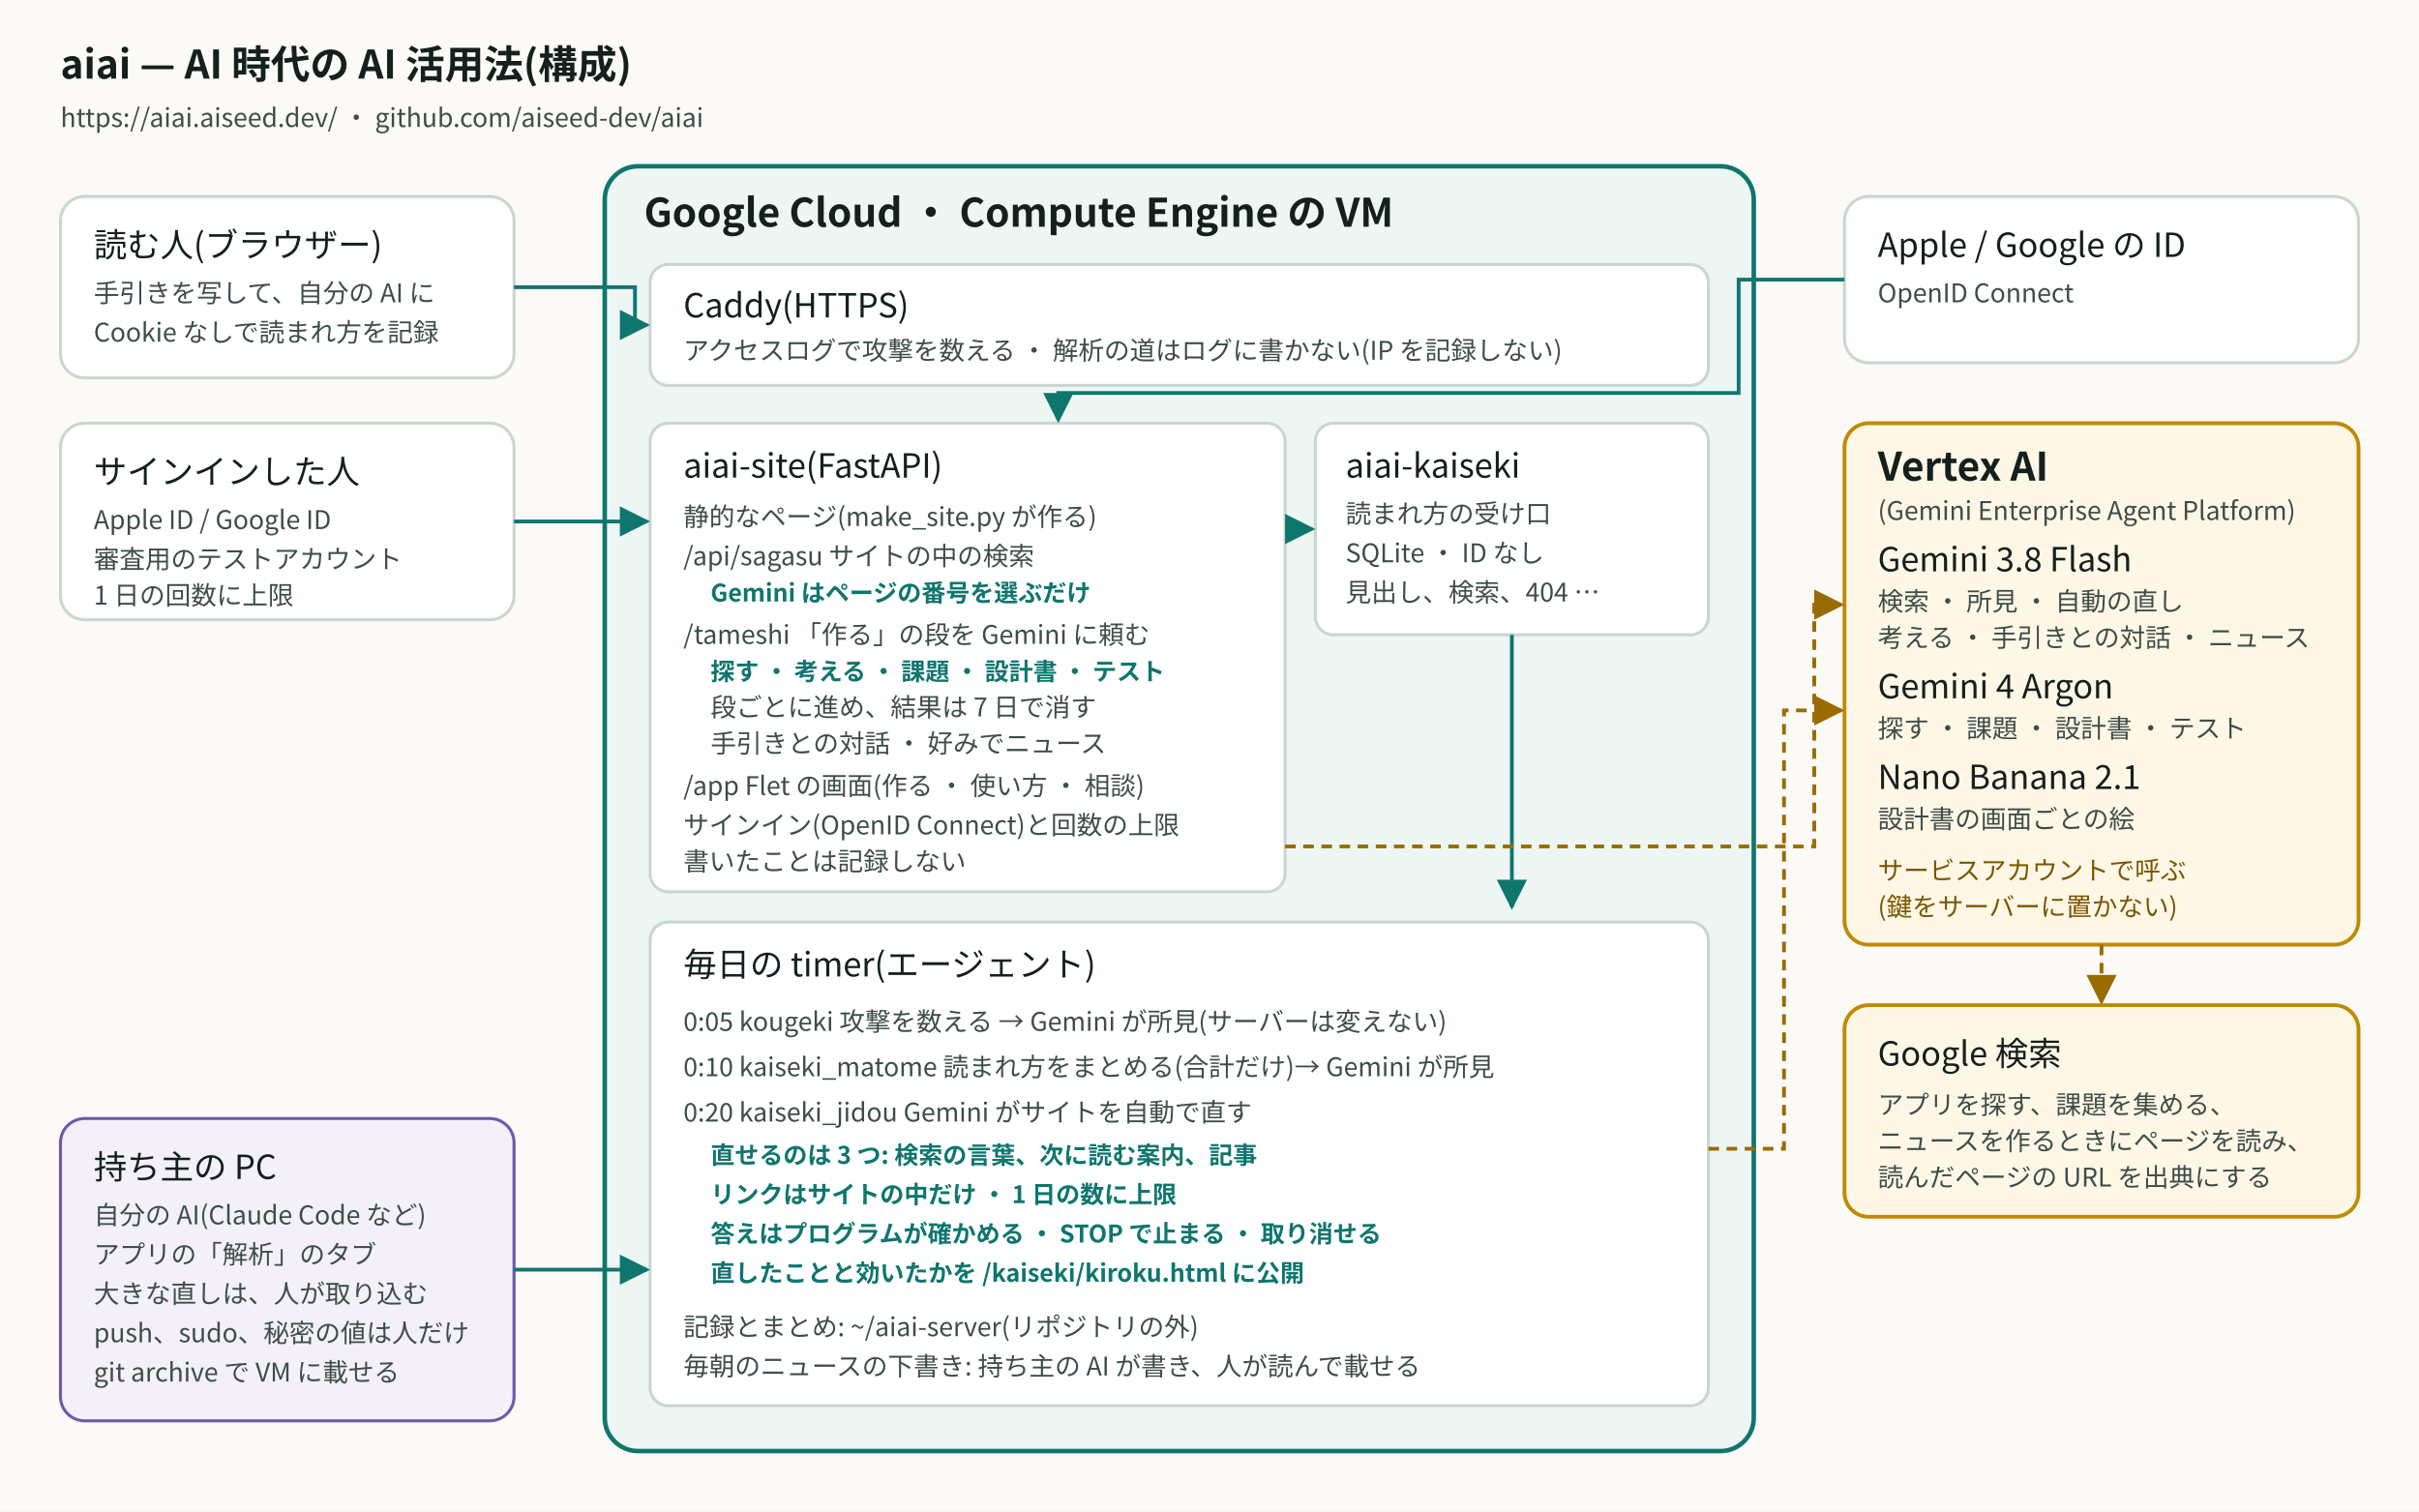
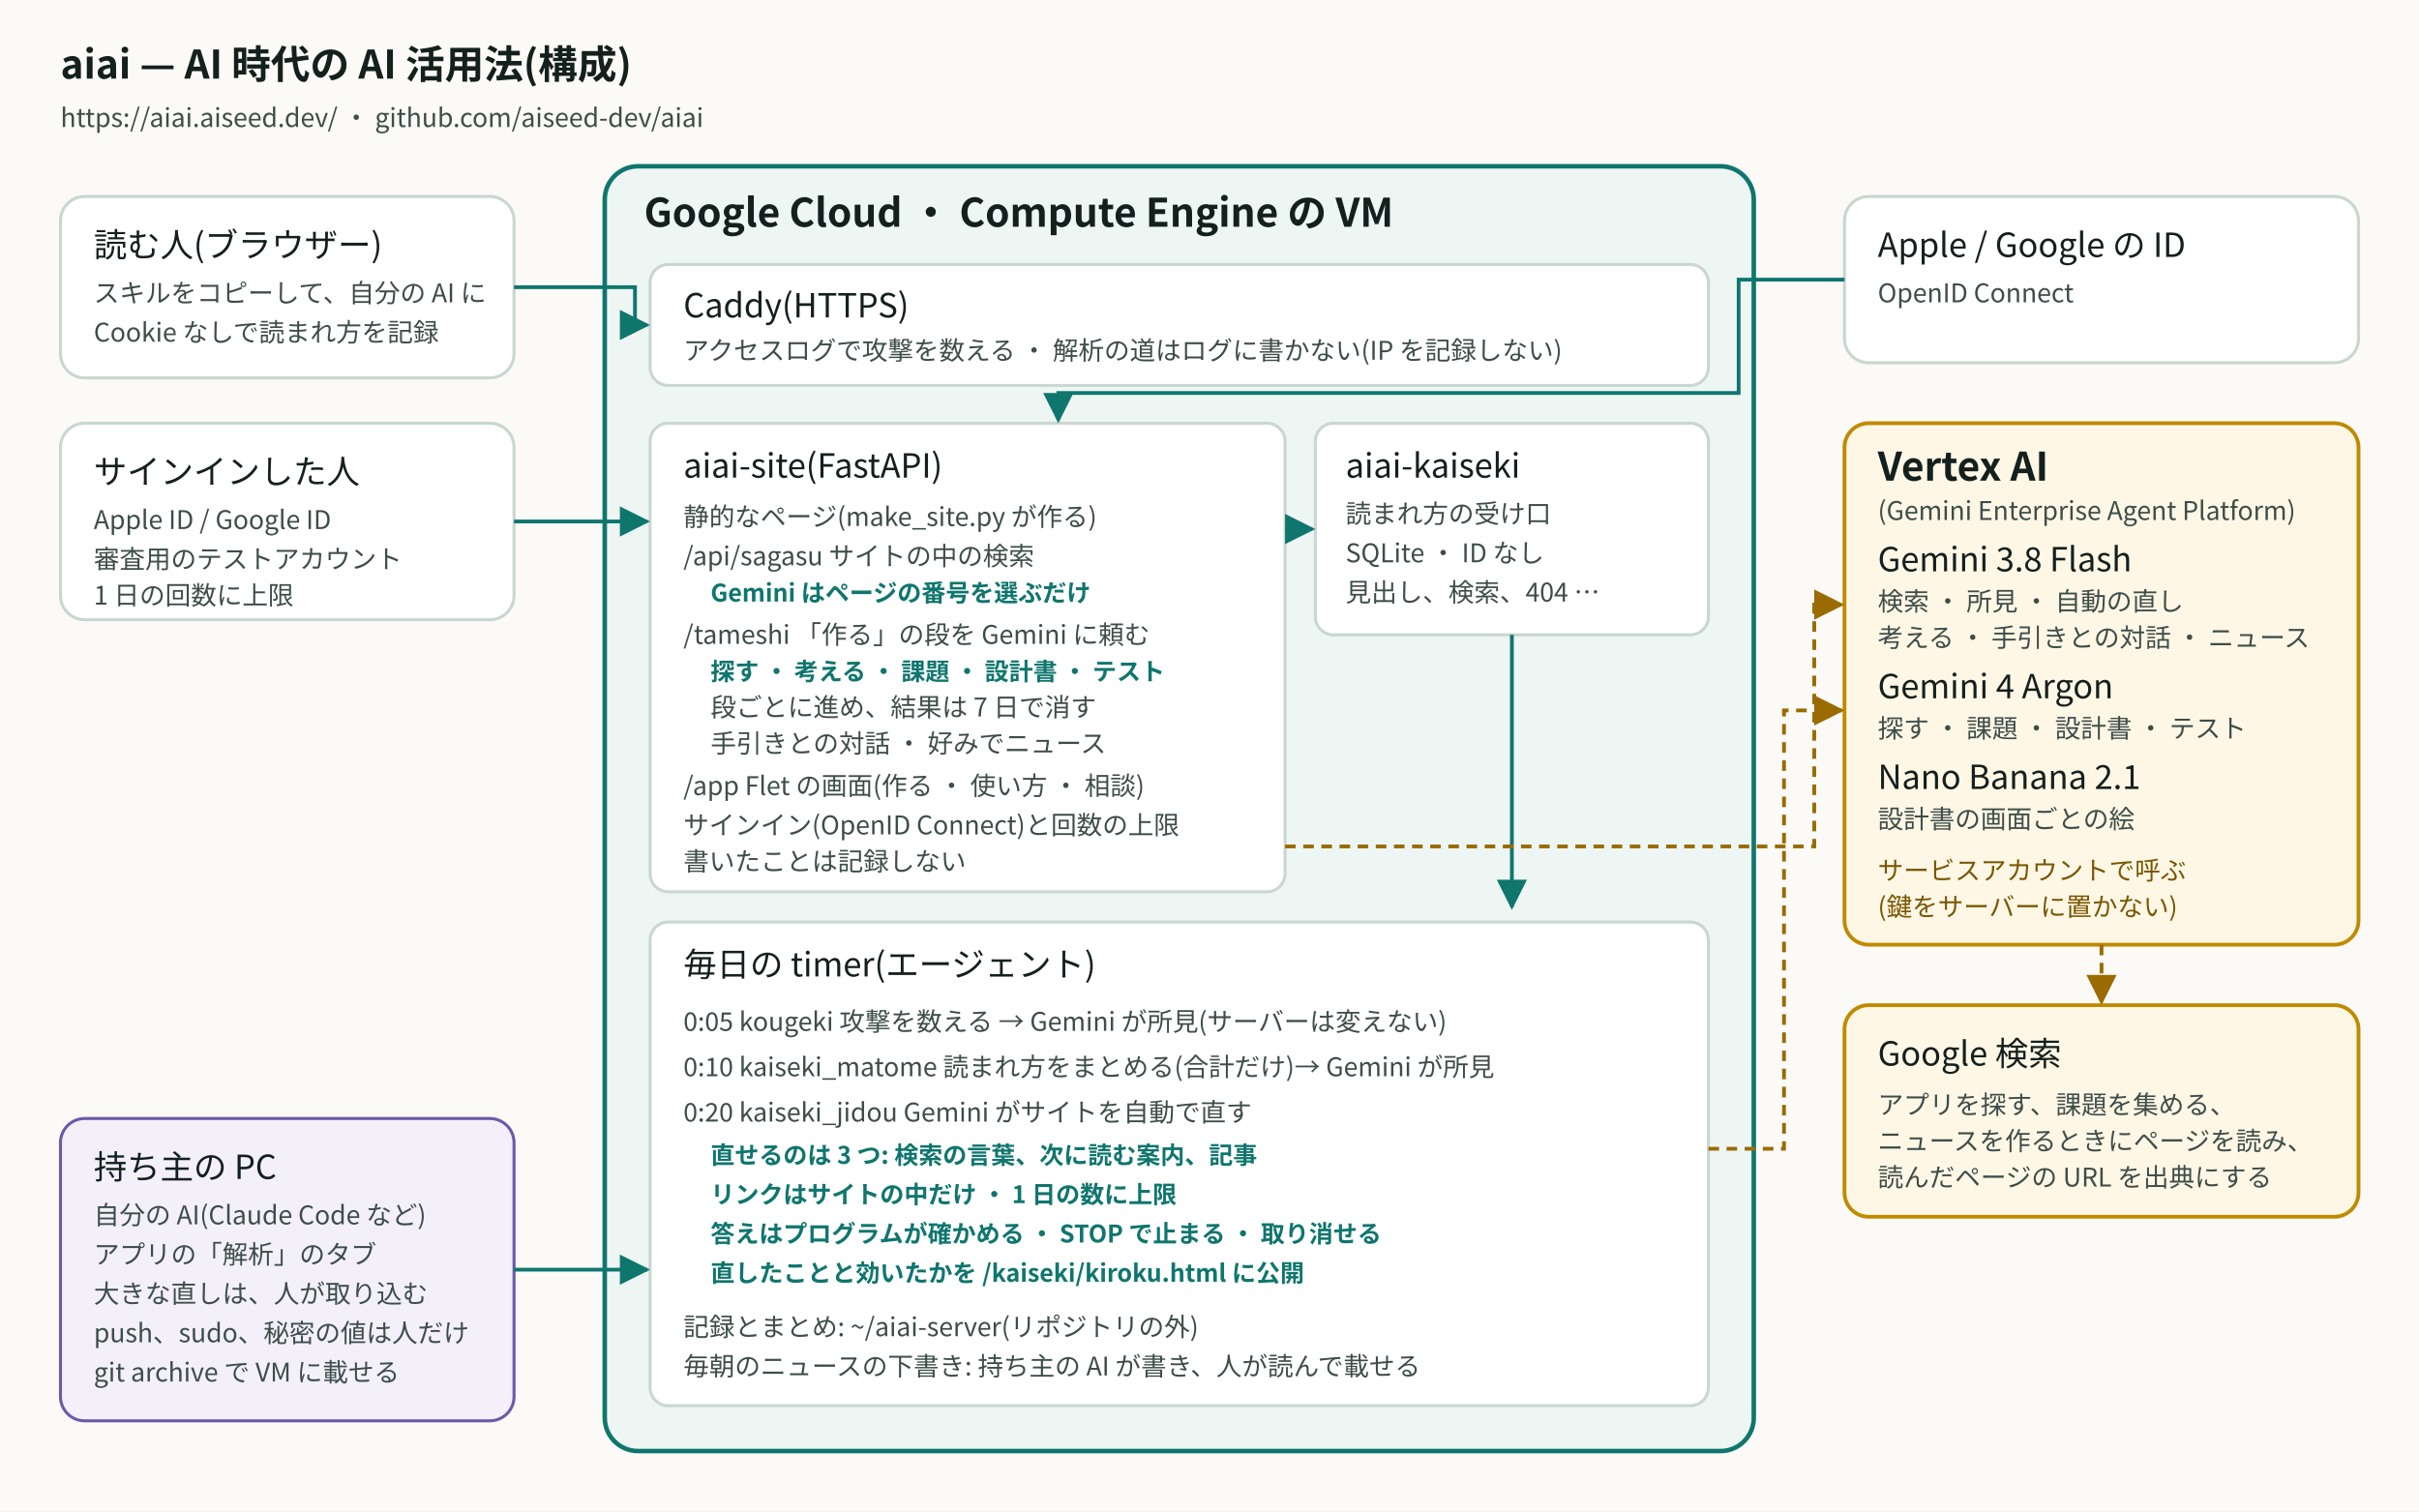
<svg xmlns="http://www.w3.org/2000/svg" viewBox="0 0 1600 1000" font-family="'Noto Sans CJK JP','Hiragino Sans','Yu Gothic',sans-serif">
  <defs>
    <marker id="a" viewBox="0 0 10 10" refX="9" refY="5" markerWidth="8" markerHeight="8" orient="auto-start-reverse">
      <path d="M0 0L10 5L0 10z" fill="#0f766e" />
    </marker>
    <marker id="g" viewBox="0 0 10 10" refX="9" refY="5" markerWidth="8" markerHeight="8" orient="auto-start-reverse">
      <path d="M0 0L10 5L0 10z" fill="#9a6b00" />
    </marker>
    <style>
      .t{font-size:22px;fill:#14201d}.s{font-size:17px;fill:#3d4d48}.h{font-size:26px;font-weight:700;fill:#14201d}
      .k{font-size:16px;fill:#0f766e;font-weight:700}.w{font-size:17px;fill:#7a5600}
      .box{fill:#fff;stroke:#c9d6d1;stroke-width:2}.gc{fill:#eef6f4;stroke:#0f766e;stroke-width:3}
      .ai{fill:#fff7e6;stroke:#c08a00;stroke-width:2.5}.me{fill:#f3f0fa;stroke:#6b5aa8;stroke-width:2}
      .ln{stroke:#0f766e;stroke-width:2.5;fill:none}.lg{stroke:#9a6b00;stroke-width:2.5;fill:none;stroke-dasharray:7 5}
    </style>
  </defs>
  <rect width="1600" height="1000" fill="#fbfaf7" />
  <text x="40" y="52" class="h" font-size="30">aiai — AI 時代の AI 活用法(構成)</text>
  <text x="40" y="84" class="s">https://aiai.aiseed.dev/ ・ github.com/aiseed-dev/aiai</text>
  <rect x="40" y="130" width="300" height="120" rx="16" class="box" />
  <text x="62" y="170" class="t">読む人(ブラウザー)</text>
-   <text x="62" y="200" class="s">手引きを写して、自分の AI に</text>
+   <text x="62" y="200" class="s">スキルをコピーして、自分の AI に</text>
  <text x="62" y="226" class="s">Cookie なしで読まれ方を記録</text>
  <rect x="40" y="280" width="300" height="130" rx="16" class="box" />
  <text x="62" y="320" class="t">サインインした人</text>
  <text x="62" y="350" class="s">Apple ID / Google ID</text>
  <text x="62" y="376" class="s">審査用のテストアカウント</text>
  <text x="62" y="400" class="s">1 日の回数に上限</text>
  <rect x="40" y="740" width="300" height="200" rx="16" class="me" />
  <text x="62" y="780" class="t">持ち主の PC</text>
  <text x="62" y="810" class="s">自分の AI(Claude Code など)</text>
  <text x="62" y="836" class="s">アプリの「解析」のタブ</text>
  <text x="62" y="862" class="s">大きな直しは、人が取り込む</text>
  <text x="62" y="888" class="s">push、sudo、秘密の値は人だけ</text>
  <text x="62" y="914" class="s">git archive で VM に載せる</text>
  <rect x="400" y="110" width="760" height="850" rx="22" class="gc" />
  <text x="426" y="150" class="h">Google Cloud ・ Compute Engine の VM</text>
  <rect x="430" y="175" width="700" height="80" rx="12" class="box" />
  <text x="452" y="210" class="t">Caddy(HTTPS)</text>
  <text x="452" y="238" class="s">アクセスログで攻撃を数える ・ 解析の道はログに書かない(IP を記録しない)</text>
  <rect x="430" y="280" width="420" height="310" rx="12" class="box" />
  <text x="452" y="316" class="t">aiai-site(FastAPI)</text>
  <text x="452" y="348" class="s">静的なページ(make_site.py が作る)</text>
  <text x="452" y="374" class="s">/api/sagasu サイトの中の検索</text>
  <text x="470" y="398" class="k">Gemini はページの番号を選ぶだけ</text>
  <text x="452" y="426" class="s">/tameshi 「作る」の段を Gemini に頼む</text>
  <text x="470" y="450" class="k">探す ・ 考える ・ 課題 ・ 設計書 ・ テスト</text>
  <text x="470" y="474" class="s">段ごとに進め、結果は 7 日で消す</text>
  <text x="470" y="498" class="s">手引きとの対話 ・ 好みでニュース</text>
  <text x="452" y="526" class="s">/app Flet の画面(作る ・ 使い方 ・ 相談)</text>
  <text x="452" y="552" class="s">サインイン(OpenID Connect)と回数の上限</text>
  <text x="452" y="576" class="s">書いたことは記録しない</text>
  <rect x="870" y="280" width="260" height="140" rx="12" class="box" />
  <text x="890" y="316" class="t">aiai-kaiseki</text>
  <text x="890" y="346" class="s">読まれ方の受け口</text>
  <text x="890" y="372" class="s">SQLite ・ ID なし</text>
  <text x="890" y="398" class="s">見出し、検索、404 …</text>
  <rect x="430" y="610" width="700" height="320" rx="12" class="box" />
  <text x="452" y="646" class="t">毎日の timer(エージェント)</text>
  <text x="452" y="682" class="s">0:05 kougeki 攻撃を数える → Gemini が所見(サーバーは変えない)</text>
  <text x="452" y="712" class="s">0:10 kaiseki_matome 読まれ方をまとめる(合計だけ)→ Gemini が所見</text>
  <text x="452" y="742" class="s">0:20 kaiseki_jidou Gemini がサイトを自動で直す</text>
  <text x="470" y="770" class="k">直せるのは 3 つ: 検索の言葉、次に読む案内、記事</text>
  <text x="470" y="796" class="k">リンクはサイトの中だけ ・ 1 日の数に上限</text>
  <text x="470" y="822" class="k">答えはプログラムが確かめる ・ STOP で止まる ・ 取り消せる</text>
  <text x="470" y="848" class="k">直したことと効いたかを /kaiseki/kiroku.html に公開</text>
  <text x="452" y="884" class="s">記録とまとめ: ~/aiai-server(リポジトリの外)</text>
  <text x="452" y="910" class="s">毎朝のニュースの下書き: 持ち主の AI が書き、人が読んで載せる</text>
  <rect x="1220" y="280" width="340" height="345" rx="16" class="ai" />
  <text x="1242" y="318" class="h">Vertex AI</text>
  <text x="1242" y="344" class="s">(Gemini Enterprise Agent Platform)</text>
  <text x="1242" y="378" class="t">Gemini 3.8 Flash</text>
  <text x="1242" y="404" class="s">検索 ・ 所見 ・ 自動の直し</text>
  <text x="1242" y="428" class="s">考える ・ 手引きとの対話 ・ ニュース</text>
  <text x="1242" y="462" class="t">Gemini 4 Argon</text>
  <text x="1242" y="488" class="s">探す ・ 課題 ・ 設計書 ・ テスト</text>
  <text x="1242" y="522" class="t">Nano Banana 2.1</text>
  <text x="1242" y="548" class="s">設計書の画面ごとの絵</text>
  <text x="1242" y="582" class="w">サービスアカウントで呼ぶ</text>
  <text x="1242" y="606" class="w">(鍵をサーバーに置かない)</text>
  <rect x="1220" y="665" width="340" height="140" rx="16" class="ai" />
  <text x="1242" y="705" class="t">Google 検索</text>
  <text x="1242" y="737" class="s">アプリを探す、課題を集める、</text>
  <text x="1242" y="761" class="s">ニュースを作るときにページを読み、</text>
  <text x="1242" y="785" class="s">読んだページの URL を出典にする</text>
  <rect x="1220" y="130" width="340" height="110" rx="16" class="box" />
  <text x="1242" y="170" class="t">Apple / Google の ID</text>
  <text x="1242" y="200" class="s">OpenID Connect</text>
  <path class="ln" d="M340 190 H420 V215 H428" marker-end="url(#a)" />
  <path class="ln" d="M340 345 H428" marker-end="url(#a)" />
  <path class="ln" d="M850 350 H868" marker-end="url(#a)" />
  <path class="ln" d="M1000 420 V600" marker-end="url(#a)" />
  <path class="lg" d="M850 560 H1200 V400 H1218" marker-end="url(#g)" />
  <path class="lg" d="M1130 760 H1180 V470 H1218" marker-end="url(#g)" />
  <path class="lg" d="M1390 625 V663" marker-end="url(#g)" />
  <path class="ln" d="M1220 185 H1150 V260 H700 V278" marker-end="url(#a)" />
  <path class="ln" d="M340 840 H428" marker-end="url(#a)" />
</svg>
